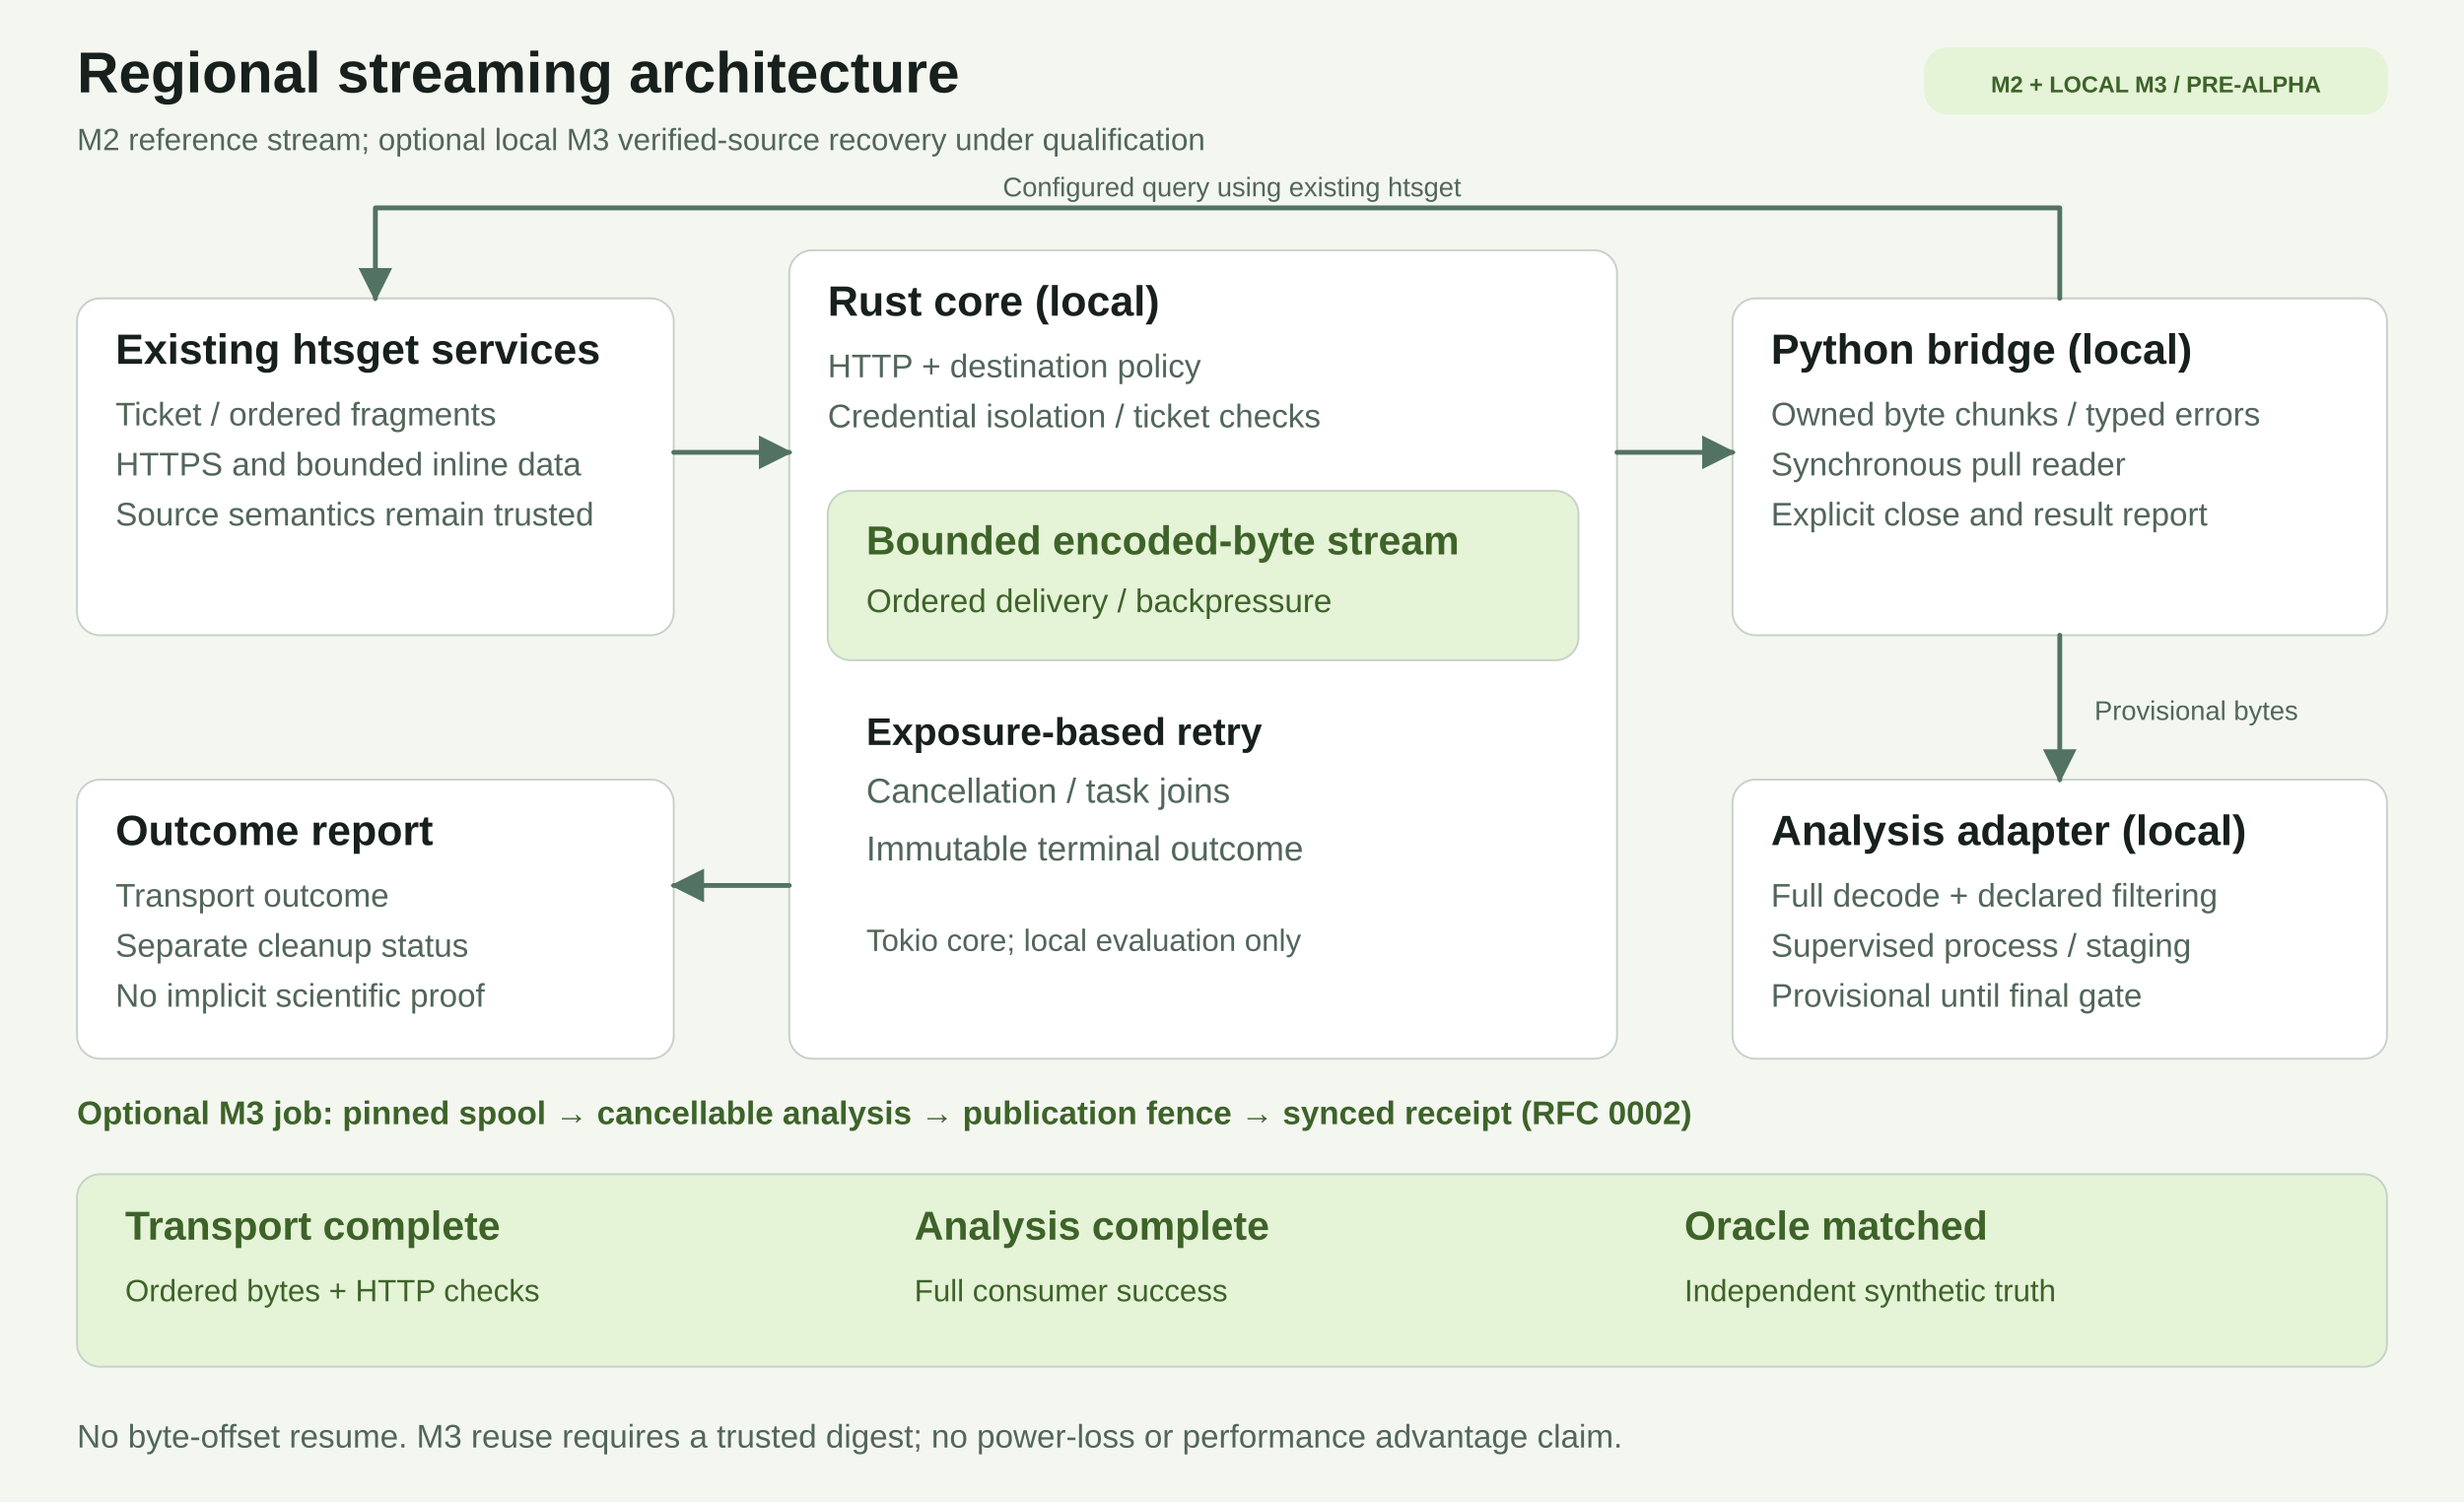
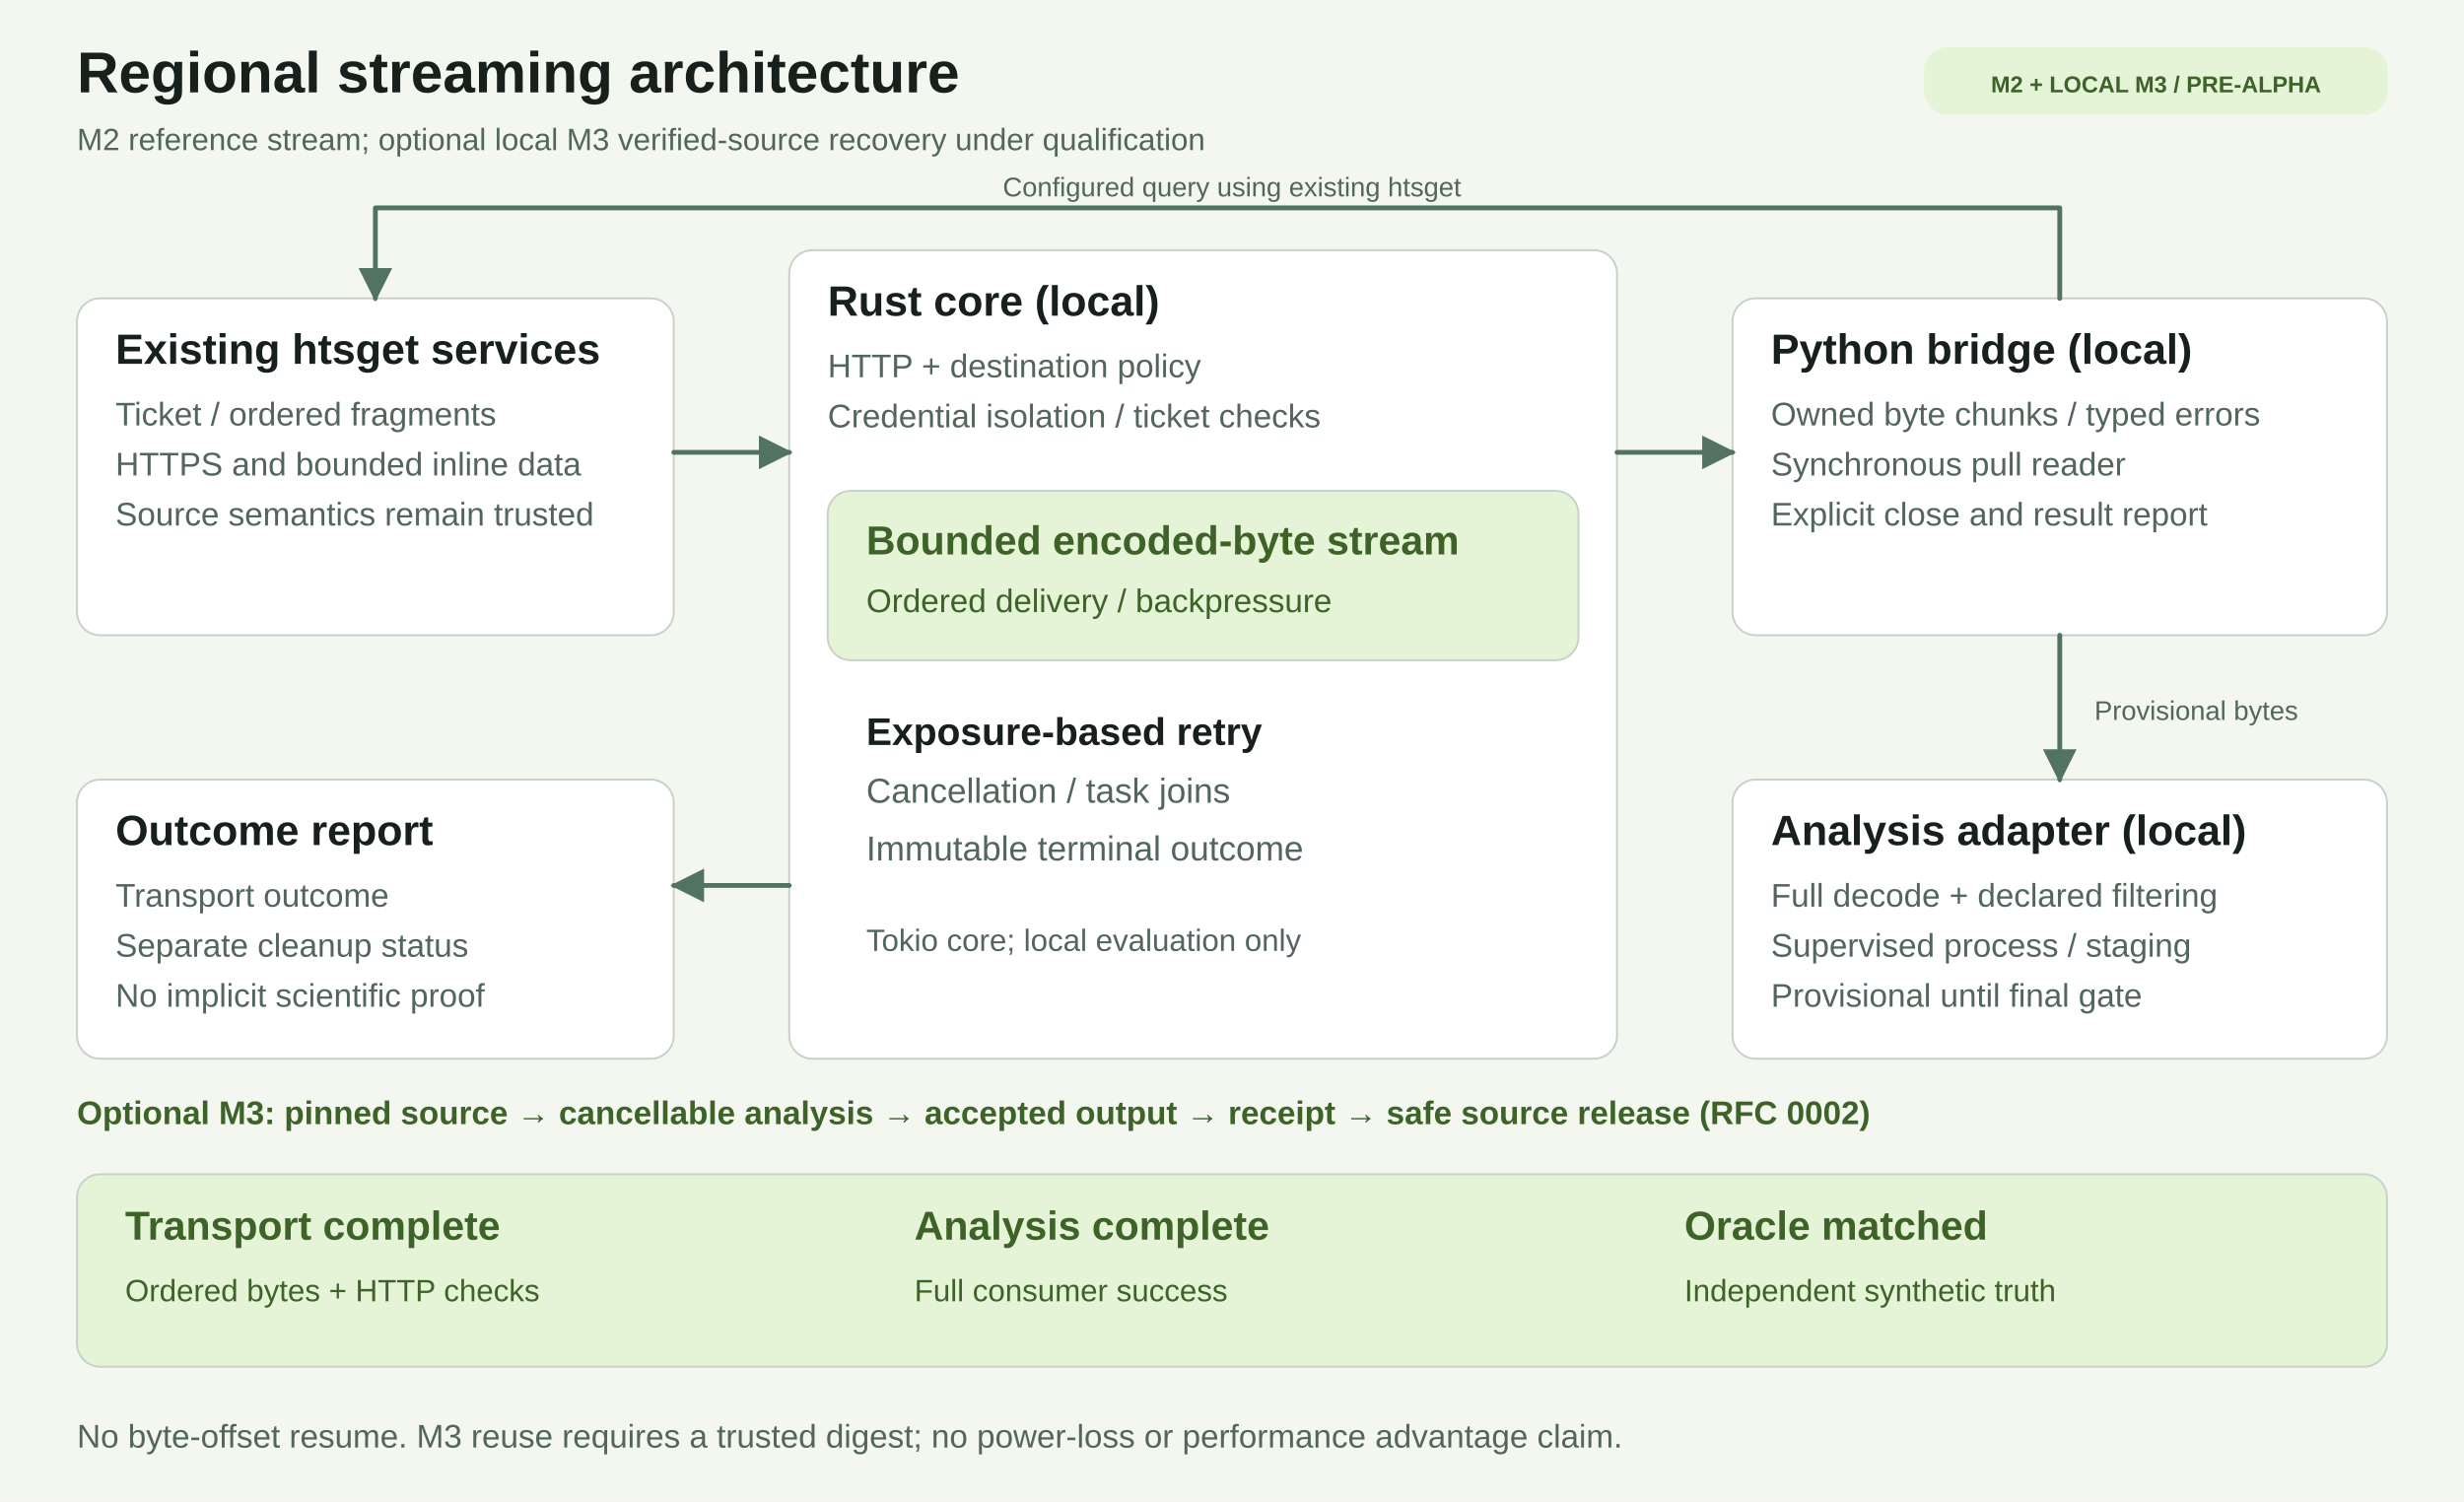
<svg xmlns="http://www.w3.org/2000/svg" width="1280" height="780" viewBox="0 0 1280 780" role="img" aria-labelledby="title desc">
  <style>text { font-family: Arial, Helvetica, sans-serif; } path { stroke-linecap: round; stroke-linejoin: round; }</style>
  <rect width="1280" height="780" fill="#f3f7f0" />
  <defs>
    <marker id="arrow" viewBox="0 0 10 10" refX="9" refY="5" markerWidth="7" markerHeight="7" orient="auto">
      <path d="M0 0 L10 5 L0 10 Z" fill="#527262" />
    </marker>
  </defs>
  <text x="40" y="48" font-size="30" fill="#17201d" font-weight="700" text-anchor="start">Regional streaming architecture</text>
  <text x="40" y="78" font-size="16" fill="#52665b" font-weight="400" text-anchor="start">M2 reference stream; optional local M3 verified-source recovery under qualification</text>
  <rect x="1000" y="25" width="240" height="34" rx="12" fill="#e5f3d7" stroke="#e5f3d7" />
  <text x="1120" y="48" font-size="12" fill="#3d6329" font-weight="700" text-anchor="middle">M2 + LOCAL M3 / PRE-ALPHA</text>
  <rect x="40" y="155" width="310" height="175" rx="12" fill="#ffffff" stroke="#c6d2c9" />
  <text x="60" y="189" font-size="22" fill="#17201d" font-weight="700" text-anchor="start">Existing htsget services</text>
  <text x="60" y="221" font-size="17" fill="#52665b" font-weight="400" text-anchor="start">Ticket / ordered fragments</text>
  <text x="60" y="247" font-size="17" fill="#52665b" font-weight="400" text-anchor="start">HTTPS and bounded inline data</text>
  <text x="60" y="273" font-size="17" fill="#52665b" font-weight="400" text-anchor="start">Source semantics remain trusted</text>
  <rect x="410" y="130" width="430" height="420" rx="12" fill="#ffffff" stroke="#c6d2c9" />
  <text x="430" y="164" font-size="22" fill="#17201d" font-weight="700" text-anchor="start">Rust core (local)</text>
  <text x="430" y="196" font-size="17" fill="#52665b" font-weight="400" text-anchor="start">HTTP + destination policy</text>
  <text x="430" y="222" font-size="17" fill="#52665b" font-weight="400" text-anchor="start">Credential isolation / ticket checks</text>
  <rect x="430" y="255" width="390" height="88" rx="12" fill="#e5f3d7" stroke="#c6d2c9" />
  <text x="450" y="288" font-size="21" fill="#3d6329" font-weight="700" text-anchor="start">Bounded encoded-byte stream</text>
  <text x="450" y="318" font-size="17" fill="#3d6329" font-weight="400" text-anchor="start">Ordered delivery / backpressure</text>
  <text x="450" y="387" font-size="20" fill="#17201d" font-weight="700" text-anchor="start">Exposure-based retry</text>
  <text x="450" y="417" font-size="18" fill="#52665b" font-weight="400" text-anchor="start">Cancellation / task joins</text>
  <text x="450" y="447" font-size="18" fill="#52665b" font-weight="400" text-anchor="start">Immutable terminal outcome</text>
  <text x="450" y="494" font-size="16" fill="#52665b" font-weight="400" text-anchor="start">Tokio core; local evaluation only</text>
  <rect x="900" y="155" width="340" height="175" rx="12" fill="#ffffff" stroke="#c6d2c9" />
  <text x="920" y="189" font-size="22" fill="#17201d" font-weight="700" text-anchor="start">Python bridge (local)</text>
  <text x="920" y="221" font-size="17" fill="#52665b" font-weight="400" text-anchor="start">Owned byte chunks / typed errors</text>
  <text x="920" y="247" font-size="17" fill="#52665b" font-weight="400" text-anchor="start">Synchronous pull reader</text>
  <text x="920" y="273" font-size="17" fill="#52665b" font-weight="400" text-anchor="start">Explicit close and result report</text>
  <rect x="900" y="405" width="340" height="145" rx="12" fill="#ffffff" stroke="#c6d2c9" />
  <text x="920" y="439" font-size="22" fill="#17201d" font-weight="700" text-anchor="start">Analysis adapter (local)</text>
  <text x="920" y="471" font-size="17" fill="#52665b" font-weight="400" text-anchor="start">Full decode + declared filtering</text>
  <text x="920" y="497" font-size="17" fill="#52665b" font-weight="400" text-anchor="start">Supervised process / staging</text>
  <text x="920" y="523" font-size="17" fill="#52665b" font-weight="400" text-anchor="start">Provisional until final gate</text>
  <rect x="40" y="405" width="310" height="145" rx="12" fill="#ffffff" stroke="#c6d2c9" />
  <text x="60" y="439" font-size="22" fill="#17201d" font-weight="700" text-anchor="start">Outcome report</text>
  <text x="60" y="471" font-size="17" fill="#52665b" font-weight="400" text-anchor="start">Transport outcome</text>
  <text x="60" y="497" font-size="17" fill="#52665b" font-weight="400" text-anchor="start">Separate cleanup status</text>
  <text x="60" y="523" font-size="17" fill="#52665b" font-weight="400" text-anchor="start">No implicit scientific proof</text>
  <path d="M350 235 L410 235" fill="none" stroke="#527262" stroke-width="2.5" marker-end="url(#arrow)" />
  <path d="M840 235 L900 235" fill="none" stroke="#527262" stroke-width="2.5" marker-end="url(#arrow)" />
  <path d="M1070 330 L1070 405" fill="none" stroke="#527262" stroke-width="2.5" marker-end="url(#arrow)" />
  <text x="1088" y="374" font-size="14" fill="#52665b" font-weight="400" text-anchor="start">Provisional bytes</text>
  <path d="M410 460 L350 460" fill="none" stroke="#527262" stroke-width="2.5" marker-end="url(#arrow)" />
  <path d="M1070 155 V108 H195 V155" fill="none" stroke="#527262" stroke-width="2.5" marker-end="url(#arrow)" />
  <text x="640" y="102" font-size="14" fill="#52665b" font-weight="400" text-anchor="middle">Configured query using existing htsget</text>
-   <text x="40" y="584" font-size="17" fill="#3d6329" font-weight="700">Optional M3 job: pinned spool → cancellable analysis → publication fence → synced receipt (RFC 0002)</text>
+   <text x="40" y="584" font-size="17" fill="#3d6329" font-weight="700">Optional M3: pinned source → cancellable analysis → accepted output → receipt → safe source release (RFC 0002)</text>
  <rect x="40" y="610" width="1200" height="100" rx="12" fill="#e5f3d7" stroke="#c6d2c9" />
  <text x="65" y="644" font-size="21" fill="#3d6329" font-weight="700" text-anchor="start">Transport complete</text>
  <text x="65" y="676" font-size="16" fill="#3d6329" font-weight="400" text-anchor="start">Ordered bytes + HTTP checks</text>
  <text x="475" y="644" font-size="21" fill="#3d6329" font-weight="700" text-anchor="start">Analysis complete</text>
  <text x="475" y="676" font-size="16" fill="#3d6329" font-weight="400" text-anchor="start">Full consumer success</text>
  <text x="875" y="644" font-size="21" fill="#3d6329" font-weight="700" text-anchor="start">Oracle matched</text>
  <text x="875" y="676" font-size="16" fill="#3d6329" font-weight="400" text-anchor="start">Independent synthetic truth</text>
  <text x="40" y="752" font-size="17" fill="#52665b" font-weight="400" text-anchor="start">No byte-offset resume. M3 reuse requires a trusted digest; no power-loss or performance advantage claim.</text>
</svg>
